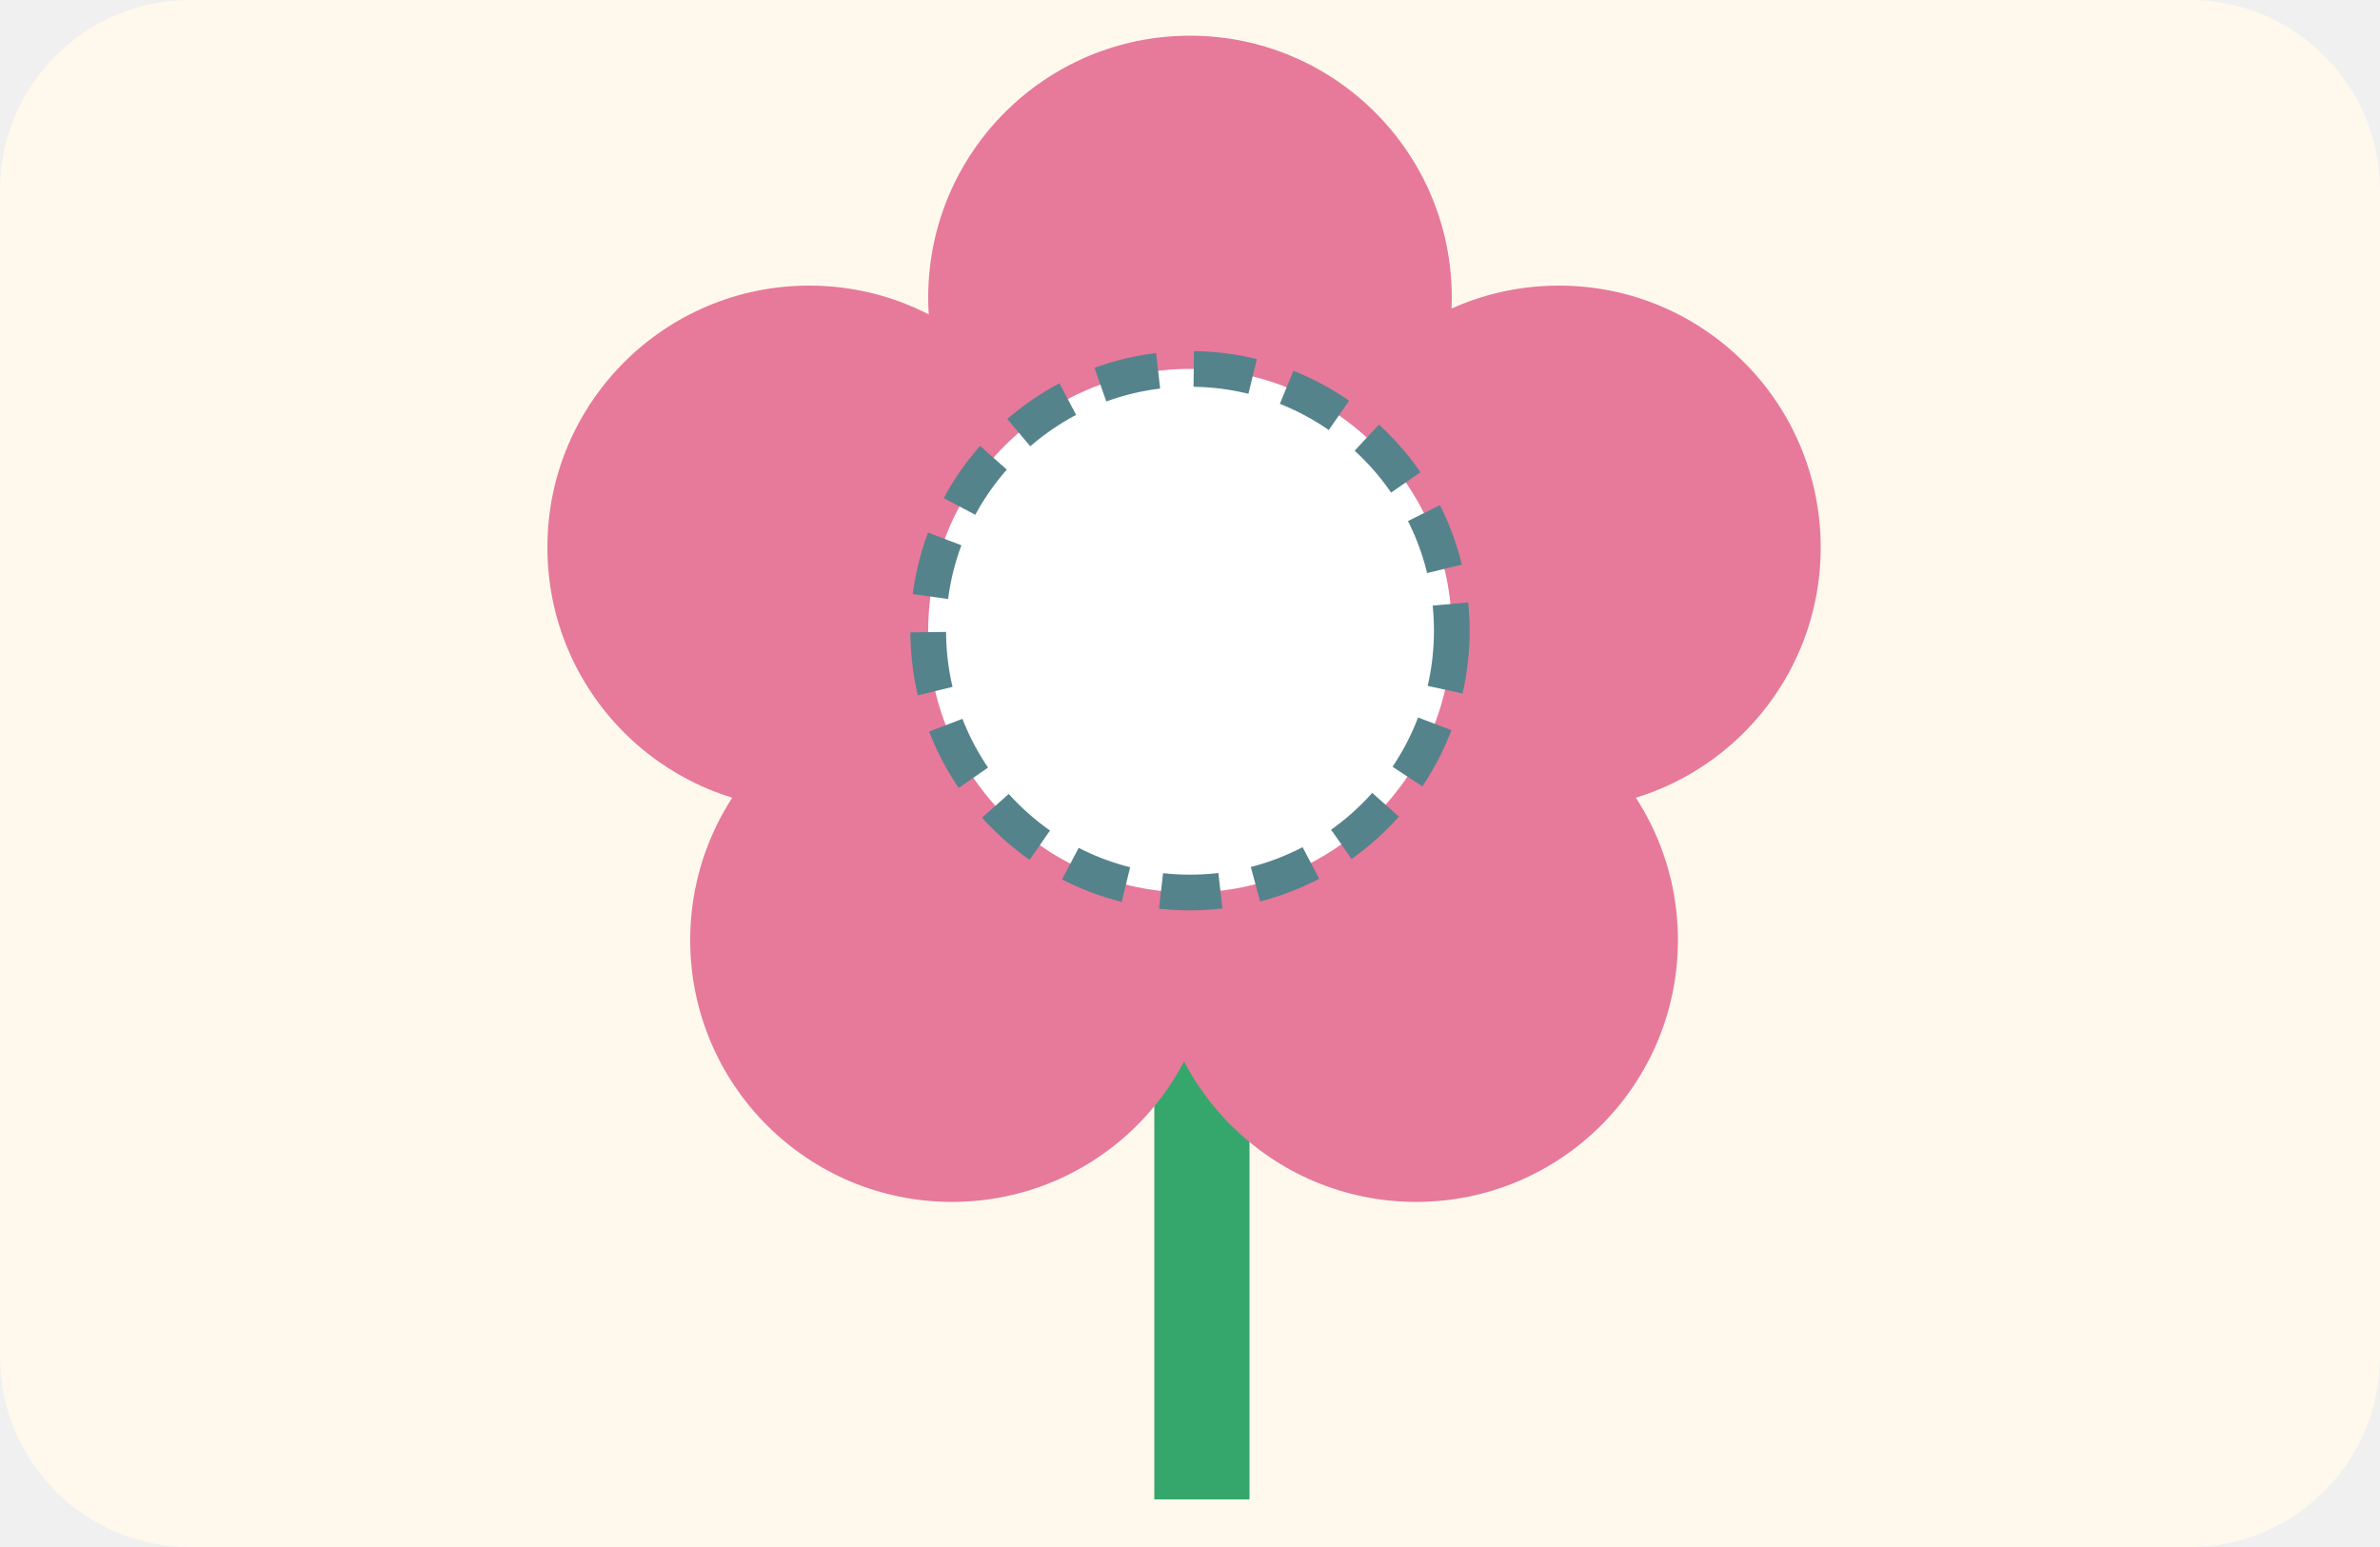
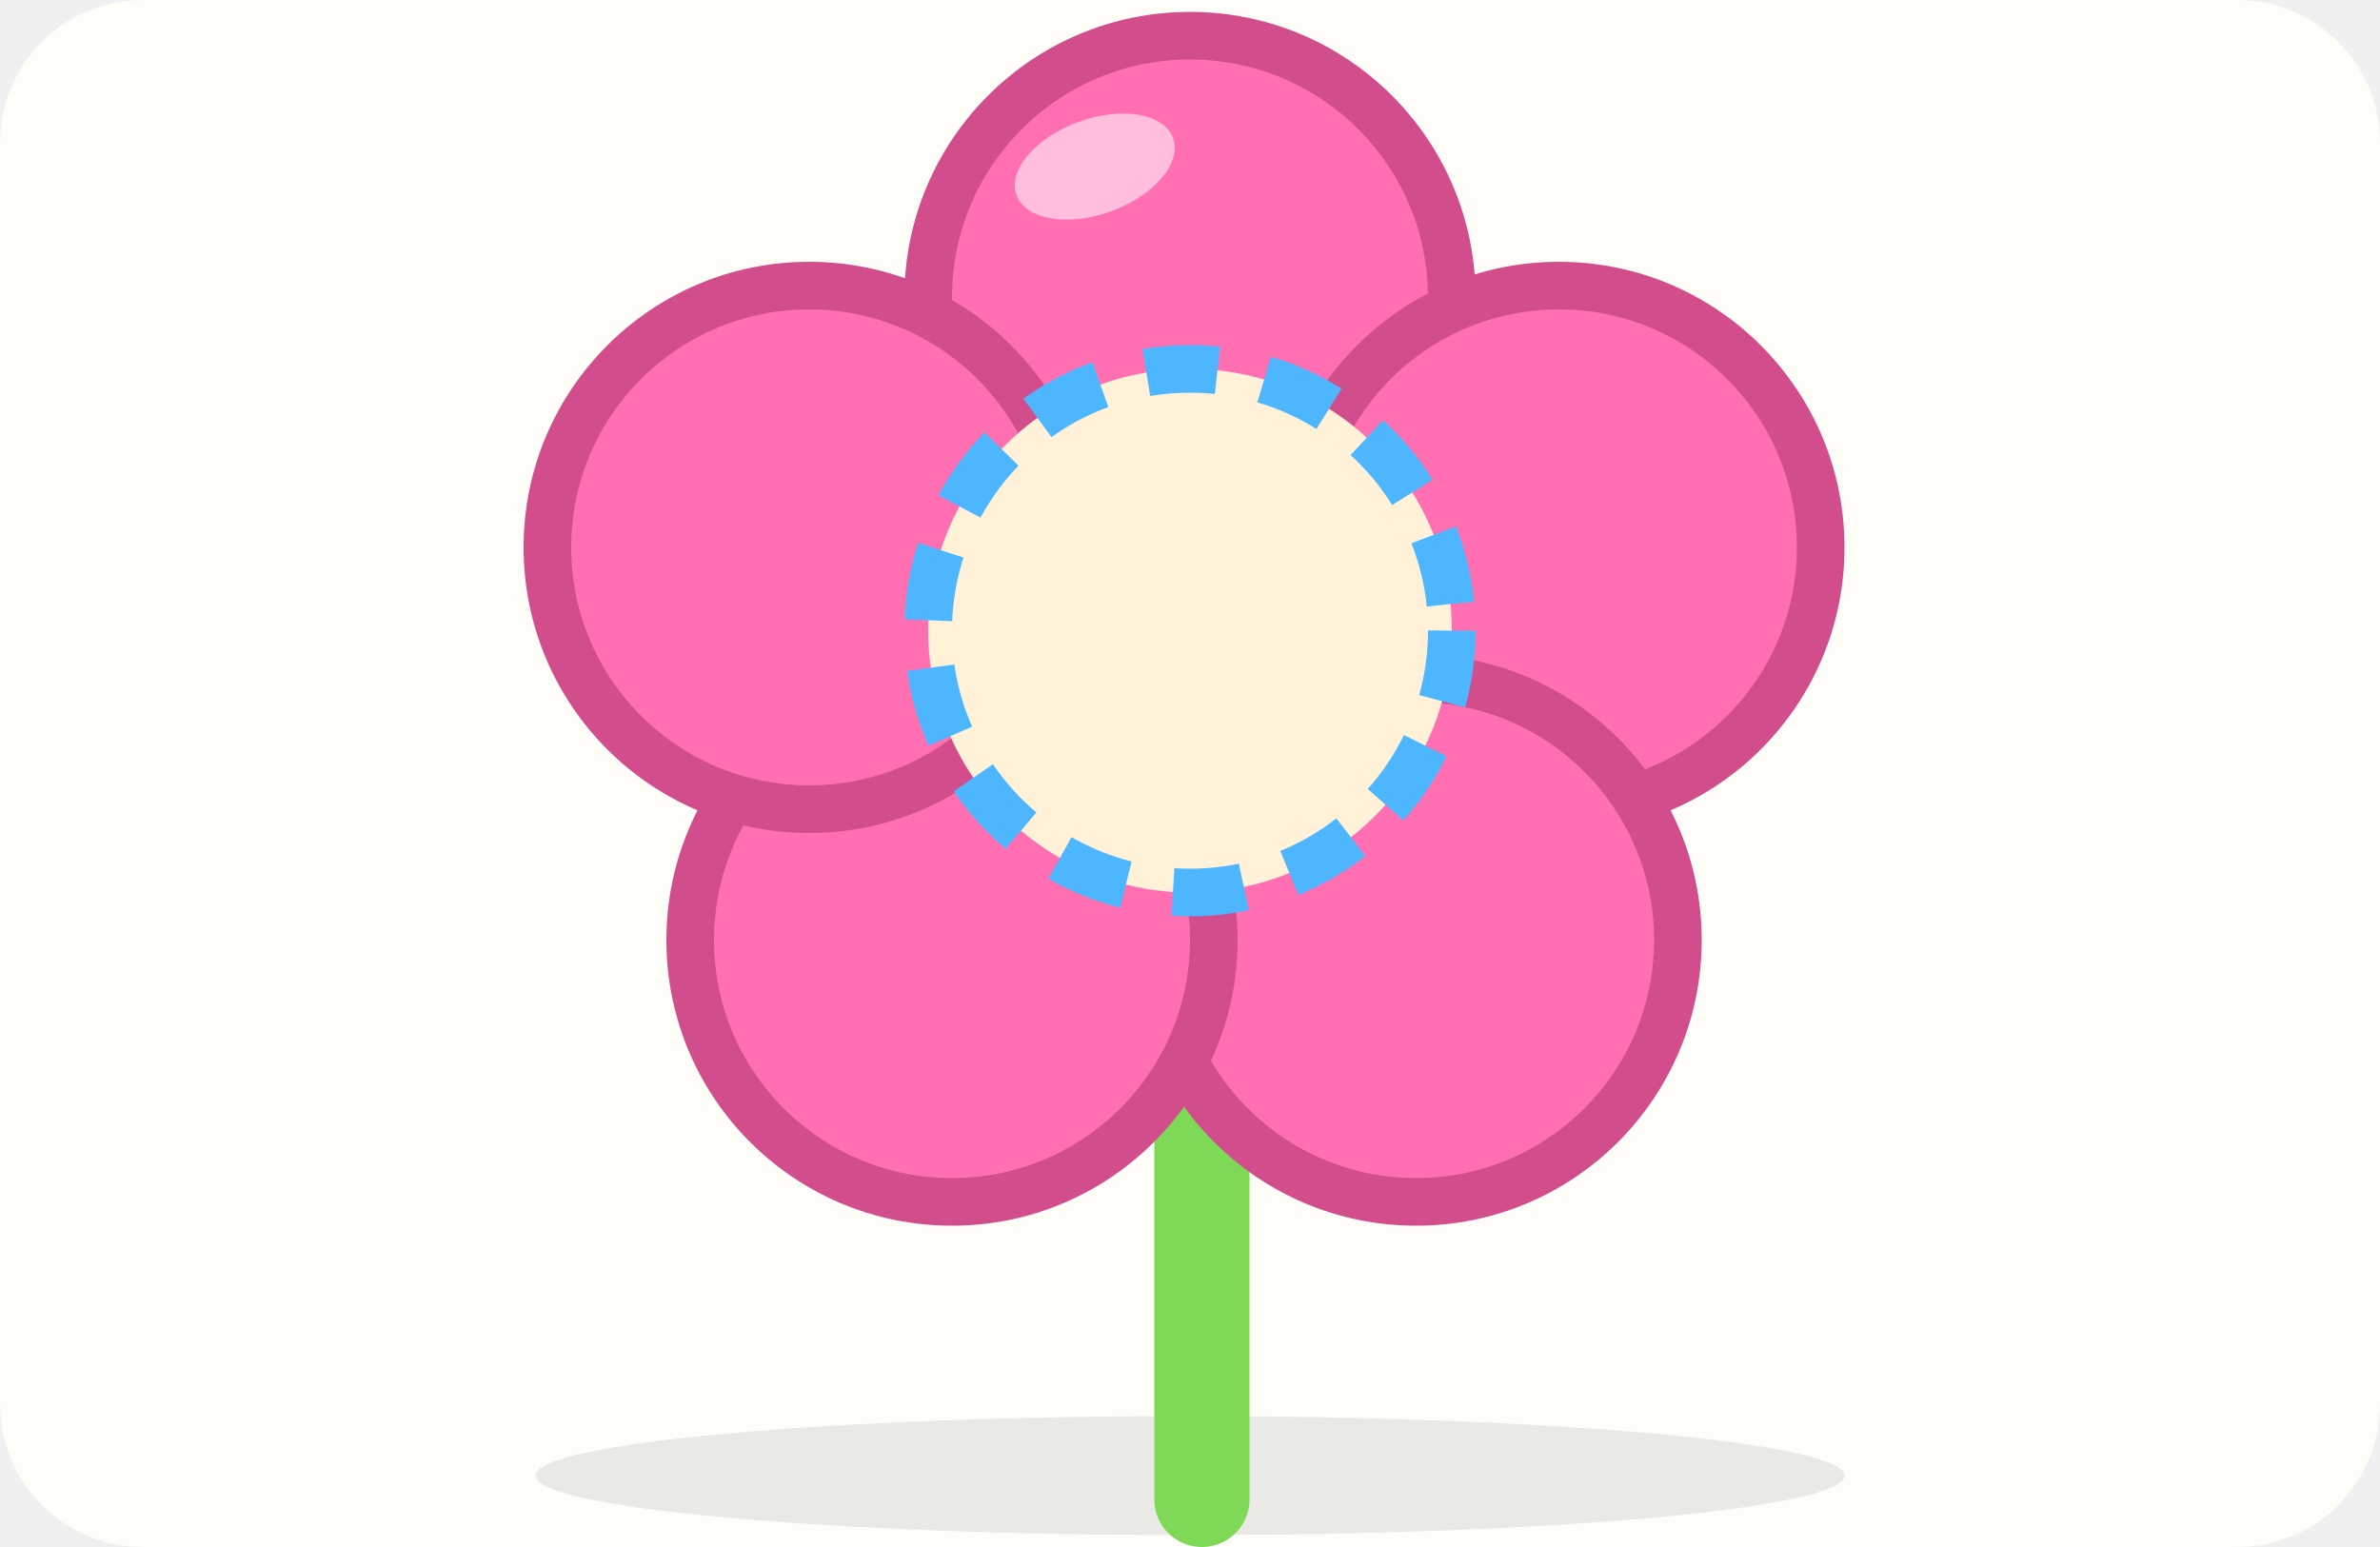
<svg xmlns="http://www.w3.org/2000/svg" viewBox="0 0 200 130">
-   <rect width="200" height="130" rx="16" fill="#fff9ed" />
-   <path d="M101 68V126" stroke="#36a76c" stroke-width="8" />
-   <g fill="#e7799b">
+   <rect width="200" height="130" rx="12" fill="#fffdf8" />
+   <ellipse cx="100" cy="124" rx="55" ry="5" fill="#000" opacity="0.08" />
+   <path d="M101 68V126" fill="none" stroke="#7ED957" stroke-width="8" stroke-linecap="round" />
+   <g fill="#FF6FB1" stroke="#D14D8B" stroke-width="4">
    <circle cx="100" cy="25" r="22" />
    <circle cx="131" cy="46" r="22" />
    <circle cx="119" cy="79" r="22" />
    <circle cx="80" cy="79" r="22" />
    <circle cx="68" cy="46" r="22" />
  </g>
-   <circle cx="100" cy="53" r="22" fill="#fff" stroke="#55838b" stroke-width="3" stroke-dasharray="5 3" />
+   <ellipse cx="92" cy="14" rx="7" ry="4" fill="#fff" opacity="0.55" transform="rotate(-20 92 14)" />
+   <circle cx="100" cy="53" r="22" fill="#FFF2D9" stroke="#4DB6FF" stroke-width="4" stroke-dasharray="6 4" />
</svg>
